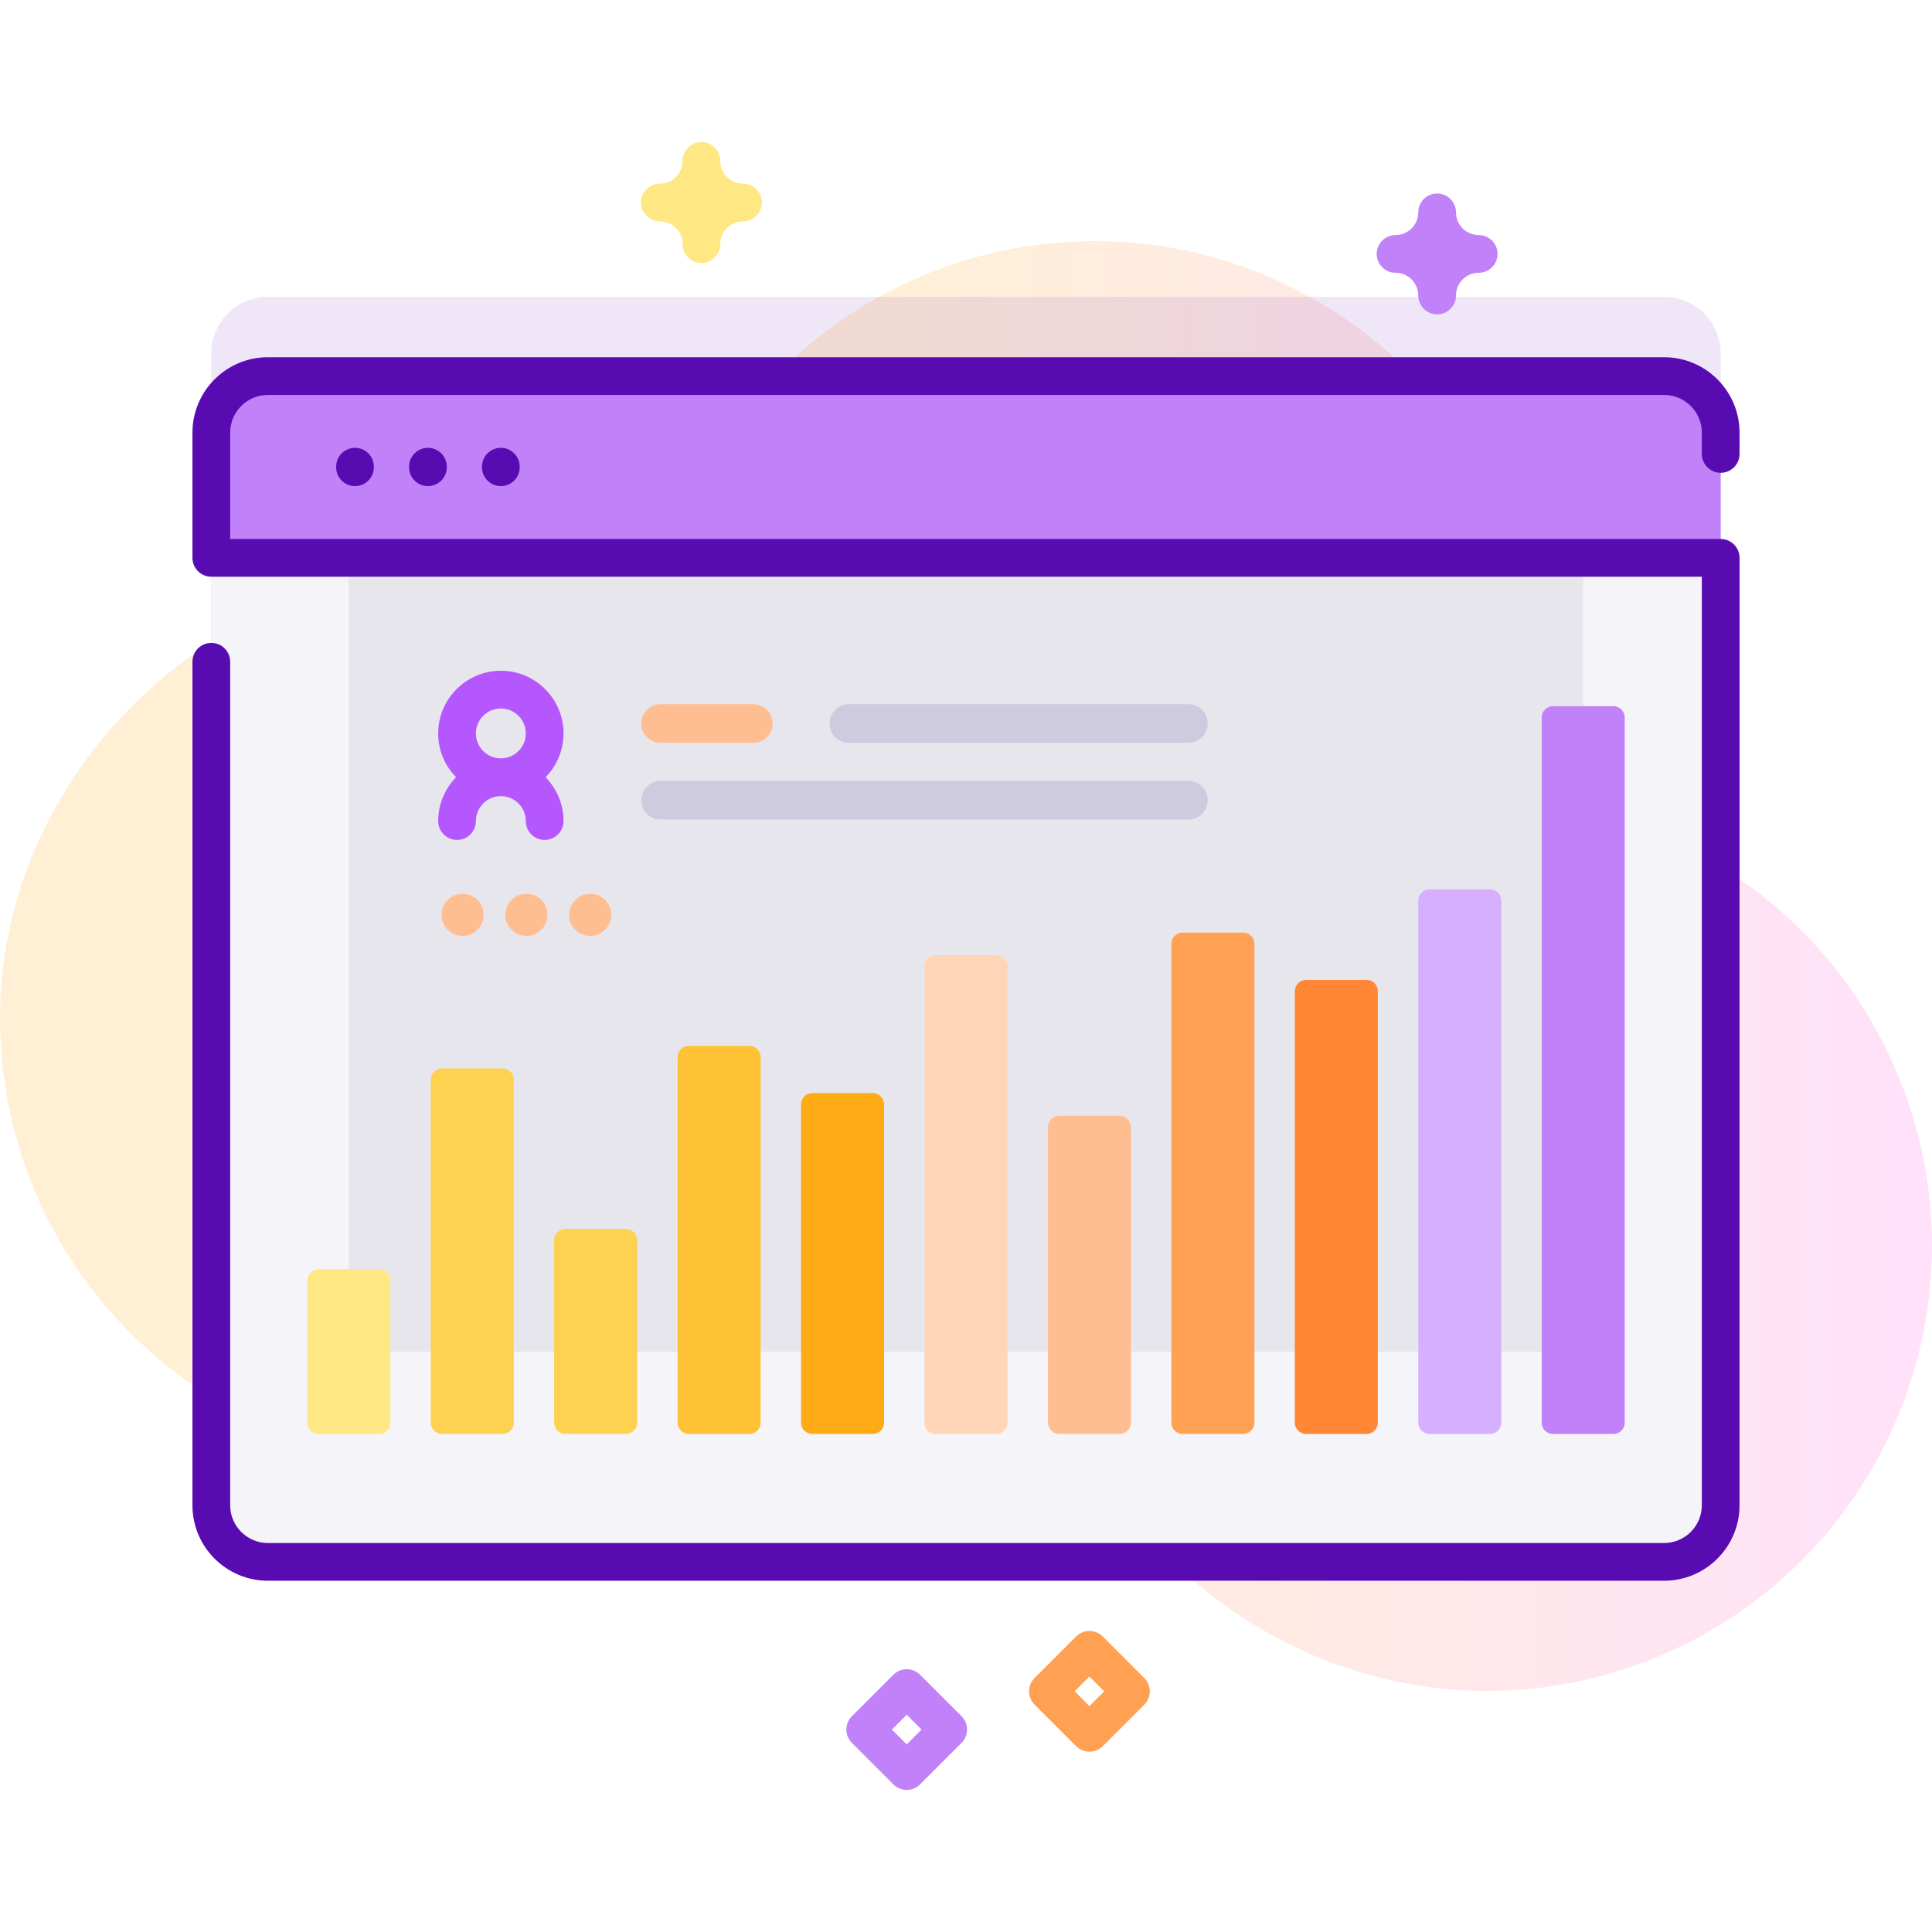
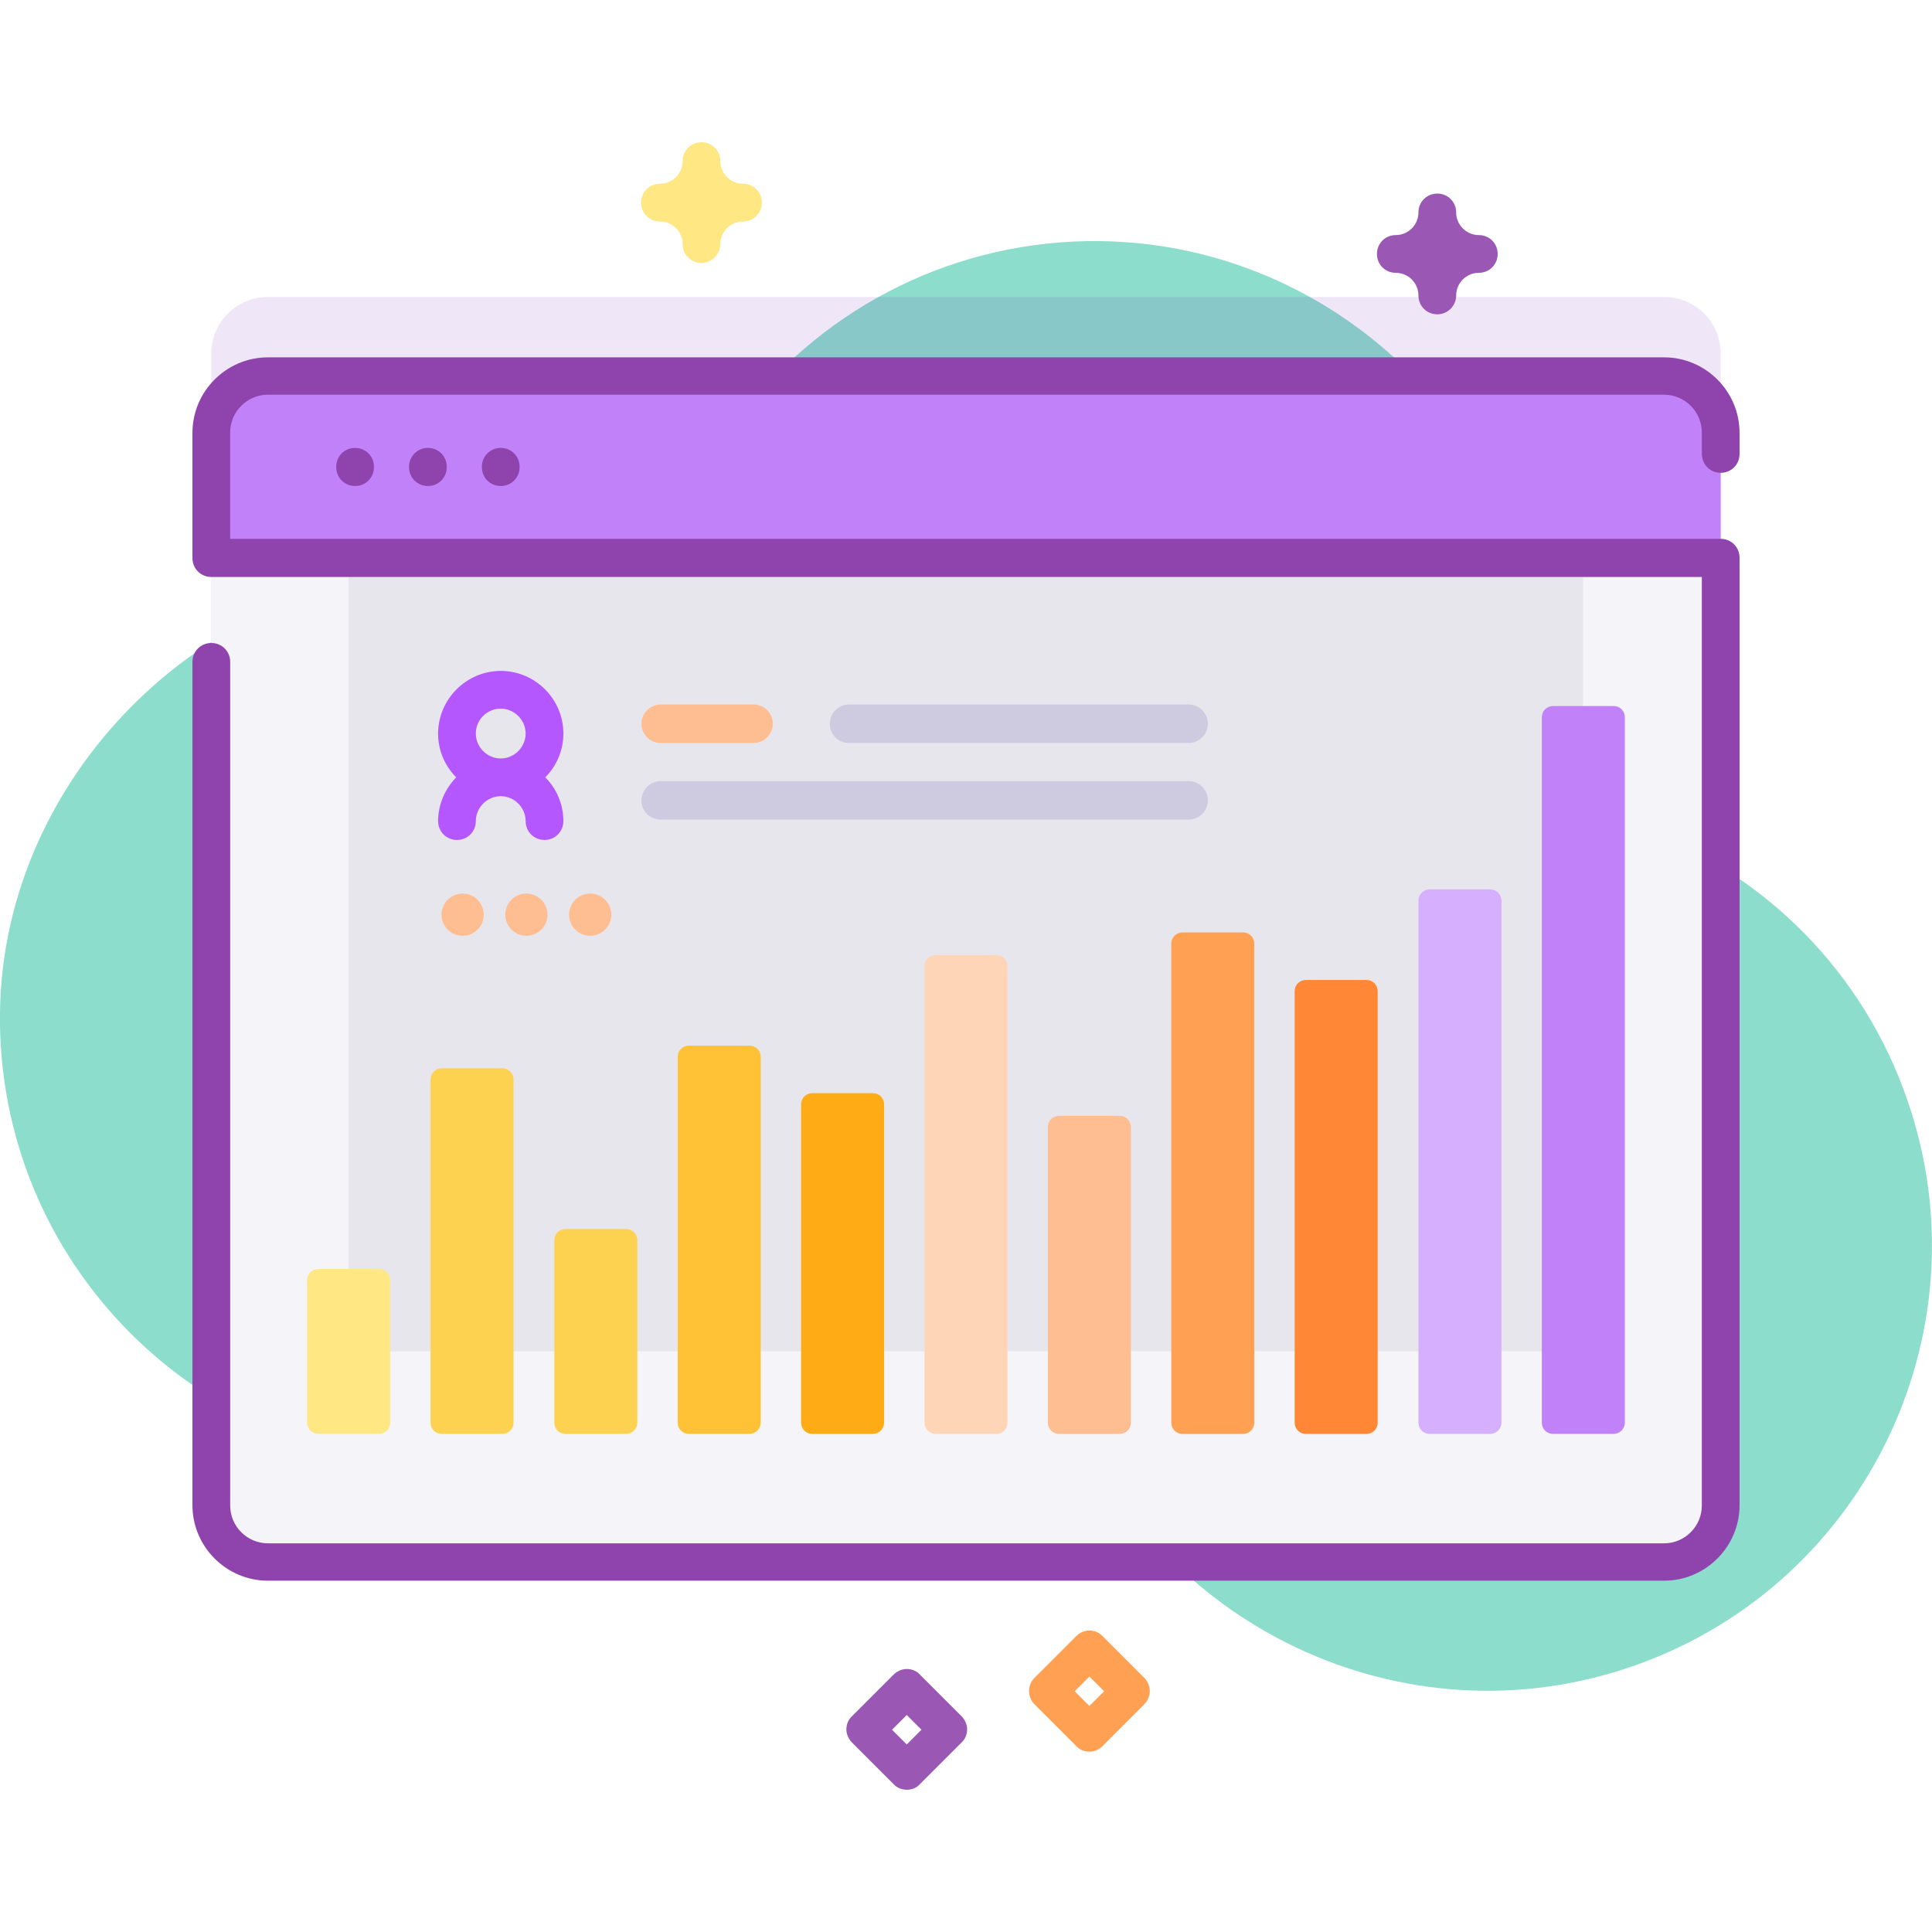
- <svg xmlns="http://www.w3.org/2000/svg" id="Capa_1" enable-background="new 0 0 512 512" height="512" viewBox="0 0 512 512" width="512">
-   <linearGradient id="SVGID_1_" gradientUnits="userSpaceOnUse" x1="225.816" x2="864.887" y1="256" y2="256">
-     <stop offset=".001" stop-color="#fff0d5" />
-     <stop offset=".511" stop-color="#ffdfff" />
-     <stop offset="1" stop-color="#d9ceff" />
-   </linearGradient>
-   <path d="m505.626 291.918c-11.826-34.61-38.138-60.16-69.852-72.202-16.43-6.239-27.346-21.856-27.587-39.429-.005-.384-.012-.769-.021-1.154-1.507-64.582-55.488-116.33-120.077-115.221-38.094.654-71.788 19.355-92.905 47.92-18.185 24.599-46.49 39.965-77.08 39.949-.898 0-1.797.009-2.7.029-61.917 1.354-114.567 54.478-115.393 116.403-.879 65.932 52.303 119.654 118.032 119.654 50.947 0 94.349-32.277 110.886-77.497 4.327-11.832 17.152-18.174 29.283-14.772.151.042.303.085.455.127 11.099 3.064 18.458 13.64 17.55 25.119-1.217 15.383.581 31.255 5.798 46.796 20.521 61.135 87.188 94.685 148.493 74.68 62.711-20.465 96.379-88.184 75.118-150.402z" fill="url(#SVGID_1_)" />
-   <path d="m456 93.666v284.25c0 8.28-6.72 15-15 15h-370c-8.28 0-15-6.72-15-15v-284.25c0-8.28 6.72-15 15-15h370c8.28 0 15 6.72 15 15z" fill="#590bb2" opacity=".1" />
-   <path d="m456 114.666v284.25c0 8.28-6.72 15-15 15h-370c-8.28 0-15-6.72-15-15v-284.25c0-8.28 6.72-15 15-15h370c8.28 0 15 6.72 15 15z" fill="#f5f4f9" />
-   <path d="m92.437 147.837h327.127v210.347h-327.127z" fill="#e8e6ed" />
-   <path d="m456 147.837v-33.171c0-8.284-6.716-15-15-15h-370c-8.284 0-15 6.716-15 15v33.171z" fill="#c182f9" />
-   <g fill="#590bb2">
-     <path d="m89.082 123.679v.146c0 2.762 2.239 5 5 5s5-2.238 5-5v-.146c0-2.762-2.239-5-5-5s-5 2.238-5 5z" />
-     <path d="m108.407 123.679v.146c0 2.762 2.239 5 5 5s5-2.238 5-5v-.146c0-2.762-2.239-5-5-5s-5 2.238-5 5z" />
-     <path d="m127.731 123.679v.146c0 2.762 2.239 5 5 5s5-2.238 5-5v-.146c0-2.762-2.239-5-5-5s-5 2.238-5 5z" />
-     <path d="m456 125.297c2.761 0 5-2.238 5-5v-5.631c0-11.028-8.972-20-20-20h-370c-11.028 0-20 8.972-20 20v33.171c0 2.762 2.239 5 5 5h395v246.076c0 5.514-4.486 10-10 10h-370c-5.514 0-10-4.486-10-10v-223.535c0-2.762-2.239-5-5-5s-5 2.238-5 5v223.535c0 11.028 8.972 20 20 20h370c11.028 0 20-8.972 20-20v-251.076c0-2.762-2.239-5-5-5h-395v-28.171c0-5.514 4.486-10 10-10h370c5.514 0 10 4.486 10 10v5.631c0 2.762 2.239 5 5 5z" />
+ <svg xmlns="http://www.w3.org/2000/svg" version="1.1" id="Capa_1" x="0px" y="0px" viewBox="0 0 512 512" style="enable-background:new 0 0 512 512;" xml:space="preserve">
+   <style type="text/css">
+ 	.st0{opacity:0.5;fill:#1BBB9A;}
+ 	.st1{opacity:0.1;fill:#590BB2;enable-background:new    ;}
+ 	.st2{fill:#F5F4F9;}
+ 	.st3{fill:#E8E6ED;}
+ 	.st4{fill:#C182F9;}
+ 	.st5{fill:#8E44AC;}
+ 	.st6{fill:#FDD250;}
+ 	.st7{fill:#FFE783;}
+ 	.st8{fill:#FFC136;}
+ 	.st9{fill:#FFAB15;}
+ 	.st10{fill:#FFD5B8;}
+ 	.st11{fill:#FFBE92;}
+ 	.st12{fill:#FFA052;}
+ 	.st13{fill:#FF8736;}
+ 	.st14{fill:#D6B0FF;}
+ 	.st15{fill:#B557FF;}
+ 	.st16{fill:#CECAE0;}
+ 	.st17{fill:#9A58B4;}
+ </style>
+   <path class="st0" d="M505.6,291.9c-11.8-34.6-38.1-60.2-69.9-72.2c-16.4-6.2-27.3-21.9-27.6-39.4c0-0.4,0-0.8,0-1.2  c-1.5-64.6-55.5-116.3-120.1-115.2c-38.1,0.7-71.8,19.4-92.9,47.9c-18.2,24.6-46.5,40-77.1,39.9c-0.9,0-1.8,0-2.7,0  C53.5,153.2,0.8,206.3,0,268.2c-0.9,65.9,52.3,119.7,118,119.7c50.9,0,94.3-32.3,110.9-77.5c4.3-11.8,17.2-18.2,29.3-14.8  c0.2,0,0.3,0.1,0.5,0.1c11.1,3.1,18.5,13.6,17.5,25.1c-1.2,15.4,0.6,31.3,5.8,46.8c20.5,61.1,87.2,94.7,148.5,74.7  C493.2,421.9,526.9,354.1,505.6,291.9L505.6,291.9z" />
+   <path class="st1" d="M456,93.7v284.2c0,8.3-6.7,15-15,15H71c-8.3,0-15-6.7-15-15V93.7c0-8.3,6.7-15,15-15h370  C449.3,78.7,456,85.4,456,93.7L456,93.7z" />
+   <path class="st2" d="M456,114.7v284.2c0,8.3-6.7,15-15,15H71c-8.3,0-15-6.7-15-15V114.7c0-8.3,6.7-15,15-15h370  C449.3,99.7,456,106.4,456,114.7L456,114.7z" />
+   <path class="st3" d="M92.4,147.8h327.1v210.3H92.4L92.4,147.8z" />
+   <path class="st4" d="M456,147.8v-33.2c0-8.3-6.7-15-15-15H71c-8.3,0-15,6.7-15,15v33.2H456z" />
+   <g>
+     <path class="st5" d="M89.1,123.7v0.1c0,2.8,2.2,5,5,5s5-2.2,5-5v-0.1c0-2.8-2.2-5-5-5S89.1,120.9,89.1,123.7z" />
+     <path class="st5" d="M108.4,123.7v0.1c0,2.8,2.2,5,5,5s5-2.2,5-5v-0.1c0-2.8-2.2-5-5-5S108.4,120.9,108.4,123.7z" />
+     <path class="st5" d="M127.7,123.7v0.1c0,2.8,2.2,5,5,5s5-2.2,5-5v-0.1c0-2.8-2.2-5-5-5S127.7,120.9,127.7,123.7z" />
+     <path class="st5" d="M456,125.3c2.8,0,5-2.2,5-5v-5.6c0-11-9-20-20-20H71c-11,0-20,9-20,20v33.2c0,2.8,2.2,5,5,5h395v246.1   c0,5.5-4.5,10-10,10H71c-5.5,0-10-4.5-10-10V175.4c0-2.8-2.2-5-5-5s-5,2.2-5,5v223.5c0,11,9,20,20,20h370c11,0,20-9,20-20V147.8   c0-2.8-2.2-5-5-5H61v-28.2c0-5.5,4.5-10,10-10h370c5.5,0,10,4.5,10,10v5.6C451,123.1,453.2,125.3,456,125.3L456,125.3z" />
  </g>
-   <path d="m133.149 380.013h-16c-1.657 0-3-1.343-3-3v-90.866c0-1.657 1.343-3 3-3h16c1.657 0 3 1.343 3 3v90.866c0 1.657-1.343 3-3 3z" fill="#fdd250" />
-   <path d="m100.437 380.013h-16c-1.657 0-3-1.343-3-3v-37.657c0-1.657 1.343-3 3-3h16c1.657 0 3 1.343 3 3v37.657c0 1.657-1.343 3-3 3z" fill="#ffe783" />
-   <path d="m165.862 380.013h-16c-1.657 0-3-1.343-3-3v-48.34c0-1.657 1.343-3 3-3h16c1.657 0 3 1.343 3 3v48.34c0 1.657-1.343 3-3 3z" fill="#fdd250" />
-   <path d="m198.575 380.013h-16c-1.657 0-3-1.343-3-3v-96.866c0-1.657 1.343-3 3-3h16c1.657 0 3 1.343 3 3v96.866c0 1.657-1.343 3-3 3z" fill="#ffc136" />
-   <path d="m231.287 380.013h-16c-1.657 0-3-1.343-3-3v-84.34c0-1.657 1.343-3 3-3h16c1.657 0 3 1.343 3 3v84.34c0 1.657-1.343 3-3 3z" fill="#ffab15" />
-   <path d="m264 380.013h-16c-1.657 0-3-1.343-3-3v-120.866c0-1.657 1.343-3 3-3h16c1.657 0 3 1.343 3 3v120.866c0 1.657-1.343 3-3 3z" fill="#ffd5b8" />
-   <path d="m296.713 380.013h-16c-1.657 0-3-1.343-3-3v-78.34c0-1.657 1.343-3 3-3h16c1.657 0 3 1.343 3 3v78.34c0 1.657-1.343 3-3 3z" fill="#ffbe92" />
-   <path d="m329.425 380.013h-16c-1.657 0-3-1.343-3-3v-126.866c0-1.657 1.343-3 3-3h16c1.657 0 3 1.343 3 3v126.866c0 1.657-1.343 3-3 3z" fill="#ffa052" />
-   <path d="m362.138 380.013h-16c-1.657 0-3-1.343-3-3v-114.34c0-1.657 1.343-3 3-3h16c1.657 0 3 1.343 3 3v114.34c0 1.657-1.343 3-3 3z" fill="#ff8736" />
-   <path d="m394.851 380.013h-16c-1.657 0-3-1.343-3-3v-138.34c0-1.657 1.343-3 3-3h16c1.657 0 3 1.343 3 3v138.34c0 1.657-1.343 3-3 3z" fill="#d6b0ff" />
-   <path d="m427.563 380.013h-16c-1.657 0-3-1.343-3-3v-186.866c0-1.657 1.343-3 3-3h16c1.657 0 3 1.343 3 3v186.866c0 1.657-1.343 3-3 3z" fill="#c182f9" />
-   <path d="m149.342 194.367c0-9.159-7.452-16.611-16.611-16.611s-16.611 7.452-16.611 16.611c0 4.517 1.818 8.613 4.753 11.611-2.936 2.998-4.753 7.094-4.753 11.611 0 2.762 2.239 5 5 5s5-2.238 5-5c0-3.646 2.966-6.611 6.611-6.611s6.611 2.966 6.611 6.611c0 2.762 2.239 5 5 5s5-2.238 5-5c0-4.517-1.818-8.614-4.753-11.611 2.936-2.998 4.753-7.094 4.753-11.611zm-16.611-6.611c3.645 0 6.611 2.966 6.611 6.611s-2.966 6.61-6.611 6.61-6.611-2.966-6.611-6.61c.001-3.645 2.966-6.611 6.611-6.611z" fill="#b557ff" />
-   <path d="m224.953 196.866h89.981c2.829 0 5.123-2.294 5.123-5.123s-2.293-5.123-5.123-5.123h-89.981c-2.829 0-5.123 2.294-5.123 5.123s2.293 5.123 5.123 5.123z" fill="#cecae0" />
-   <path d="m175.067 196.866h24.577c2.829 0 5.123-2.294 5.123-5.123s-2.293-5.123-5.123-5.123h-24.577c-2.829 0-5.123 2.294-5.123 5.123s2.293 5.123 5.123 5.123z" fill="#ffbe92" />
-   <path d="m175.067 217.185h139.866c2.829 0 5.123-2.294 5.123-5.123s-2.293-5.123-5.123-5.123h-139.866c-2.829 0-5.123 2.294-5.123 5.123 0 2.83 2.293 5.123 5.123 5.123z" fill="#cecae0" />
-   <circle cx="122.589" cy="242.447" fill="#ffbe92" r="5.59" />
-   <circle cx="139.5" cy="242.447" fill="#ffbe92" r="5.59" />
-   <circle cx="156.411" cy="242.447" fill="#ffbe92" r="5.59" />
-   <path d="m380.851 83.309c-2.761 0-5-2.238-5-5 0-3.317-2.699-6.016-6.016-6.016-2.761 0-5-2.238-5-5s2.239-5 5-5c3.317 0 6.016-2.698 6.016-6.016 0-2.762 2.239-5 5-5s5 2.238 5 5c0 3.317 2.699 6.016 6.016 6.016 2.761 0 5 2.238 5 5s-2.239 5-5 5c-3.317 0-6.016 2.698-6.016 6.016 0 2.761-2.239 5-5 5z" fill="#c182f9" />
-   <path d="m185.882 69.686c-2.761 0-5-2.238-5-5 0-3.317-2.699-6.016-6.016-6.016-2.761 0-5-2.238-5-5s2.239-5 5-5c3.317 0 6.016-2.698 6.016-6.016 0-2.762 2.239-5 5-5s5 2.238 5 5c0 3.317 2.699 6.016 6.016 6.016 2.761 0 5 2.238 5 5s-2.239 5-5 5c-3.317 0-6.016 2.698-6.016 6.016 0 2.761-2.238 5-5 5z" fill="#ffe783" />
-   <path d="m288.713 464.213c-1.326 0-2.598-.526-3.536-1.465l-10.995-10.995c-1.953-1.952-1.953-5.118 0-7.07l10.995-10.995c.938-.938 2.209-1.465 3.536-1.465 1.326 0 2.598.526 3.536 1.465l10.995 10.995c1.953 1.952 1.953 5.118 0 7.07l-10.995 10.995c-.938.939-2.21 1.465-3.536 1.465zm-3.924-15.995 3.924 3.924 3.924-3.924-3.924-3.924z" fill="#ffa052" />
-   <path d="m240.287 474.346c-1.28 0-2.559-.488-3.536-1.465l-10.995-10.994c-.938-.938-1.464-2.209-1.464-3.535s.527-2.598 1.464-3.535l10.995-10.995c.938-.938 2.209-1.465 3.536-1.465s2.598.526 3.536 1.465l10.995 10.995c.938.938 1.464 2.209 1.464 3.535s-.527 2.598-1.465 3.536l-10.995 10.994c-.976.975-2.256 1.464-3.535 1.464zm-3.923-15.994 3.923 3.923 3.924-3.923-3.924-3.924z" fill="#c182f9" />
+   <path class="st6" d="M133.1,380h-16c-1.7,0-3-1.3-3-3v-90.9c0-1.7,1.3-3,3-3h16c1.7,0,3,1.3,3,3V377  C136.1,378.7,134.8,380,133.1,380z" />
+   <path class="st7" d="M100.4,380h-16c-1.7,0-3-1.3-3-3v-37.7c0-1.7,1.3-3,3-3h16c1.7,0,3,1.3,3,3V377  C103.4,378.7,102.1,380,100.4,380z" />
+   <path class="st6" d="M165.9,380h-16c-1.7,0-3-1.3-3-3v-48.3c0-1.7,1.3-3,3-3h16c1.7,0,3,1.3,3,3V377  C168.9,378.7,167.5,380,165.9,380z" />
+   <path class="st8" d="M198.6,380h-16c-1.7,0-3-1.3-3-3v-96.9c0-1.7,1.3-3,3-3h16c1.7,0,3,1.3,3,3V377  C201.6,378.7,200.2,380,198.6,380z" />
+   <path class="st9" d="M231.3,380h-16c-1.7,0-3-1.3-3-3v-84.3c0-1.7,1.3-3,3-3h16c1.7,0,3,1.3,3,3V377  C234.3,378.7,232.9,380,231.3,380z" />
+   <path class="st10" d="M264,380h-16c-1.7,0-3-1.3-3-3V256.1c0-1.7,1.3-3,3-3h16c1.7,0,3,1.3,3,3V377C267,378.7,265.7,380,264,380z" />
+   <path class="st11" d="M296.7,380h-16c-1.7,0-3-1.3-3-3v-78.3c0-1.7,1.3-3,3-3h16c1.7,0,3,1.3,3,3V377  C299.7,378.7,298.4,380,296.7,380z" />
+   <path class="st12" d="M329.4,380h-16c-1.7,0-3-1.3-3-3V250.1c0-1.7,1.3-3,3-3h16c1.7,0,3,1.3,3,3V377  C332.4,378.7,331.1,380,329.4,380z" />
+   <path class="st13" d="M362.1,380h-16c-1.7,0-3-1.3-3-3V262.7c0-1.7,1.3-3,3-3h16c1.7,0,3,1.3,3,3V377  C365.1,378.7,363.8,380,362.1,380z" />
+   <path class="st14" d="M394.9,380h-16c-1.7,0-3-1.3-3-3V238.7c0-1.7,1.3-3,3-3h16c1.7,0,3,1.3,3,3V377  C397.9,378.7,396.5,380,394.9,380z" />
+   <path class="st4" d="M427.6,380h-16c-1.7,0-3-1.3-3-3V190.1c0-1.7,1.3-3,3-3h16c1.7,0,3,1.3,3,3V377  C430.6,378.7,429.2,380,427.6,380z" />
+   <path class="st15" d="M149.3,194.4c0-9.2-7.5-16.6-16.6-16.6s-16.6,7.5-16.6,16.6c0,4.5,1.8,8.6,4.8,11.6c-2.9,3-4.8,7.1-4.8,11.6  c0,2.8,2.2,5,5,5s5-2.2,5-5c0-3.6,3-6.6,6.6-6.6s6.6,3,6.6,6.6c0,2.8,2.2,5,5,5s5-2.2,5-5c0-4.5-1.8-8.6-4.8-11.6  C147.5,203,149.3,198.9,149.3,194.4L149.3,194.4z M132.7,187.8c3.6,0,6.6,3,6.6,6.6s-3,6.6-6.6,6.6s-6.6-3-6.6-6.6  C126.1,190.7,129.1,187.8,132.7,187.8z" />
+   <path class="st16" d="M225,196.9h90c2.8,0,5.1-2.3,5.1-5.1s-2.3-5.1-5.1-5.1h-90c-2.8,0-5.1,2.3-5.1,5.1S222.1,196.9,225,196.9  L225,196.9z" />
+   <path class="st11" d="M175.1,196.9h24.6c2.8,0,5.1-2.3,5.1-5.1s-2.3-5.1-5.1-5.1h-24.6c-2.8,0-5.1,2.3-5.1,5.1  S172.2,196.9,175.1,196.9z" />
+   <path class="st16" d="M175.1,217.2h139.9c2.8,0,5.1-2.3,5.1-5.1s-2.3-5.1-5.1-5.1H175.1c-2.8,0-5.1,2.3-5.1,5.1  C169.9,214.9,172.2,217.2,175.1,217.2L175.1,217.2z" />
+   <circle class="st11" cx="122.6" cy="242.4" r="5.6" />
+   <circle class="st11" cx="139.5" cy="242.4" r="5.6" />
+   <circle class="st11" cx="156.4" cy="242.4" r="5.6" />
+   <path class="st17" d="M380.9,83.3c-2.8,0-5-2.2-5-5c0-3.3-2.7-6-6-6c-2.8,0-5-2.2-5-5s2.2-5,5-5c3.3,0,6-2.7,6-6c0-2.8,2.2-5,5-5  s5,2.2,5,5c0,3.3,2.7,6,6,6c2.8,0,5,2.2,5,5s-2.2,5-5,5c-3.3,0-6,2.7-6,6C385.9,81.1,383.6,83.3,380.9,83.3z" />
+   <path class="st7" d="M185.9,69.7c-2.8,0-5-2.2-5-5c0-3.3-2.7-6-6-6c-2.8,0-5-2.2-5-5s2.2-5,5-5c3.3,0,6-2.7,6-6c0-2.8,2.2-5,5-5  s5,2.2,5,5c0,3.3,2.7,6,6,6c2.8,0,5,2.2,5,5s-2.2,5-5,5c-3.3,0-6,2.7-6,6C190.9,67.4,188.6,69.7,185.9,69.7z" />
+   <path class="st12" d="M288.7,464.2c-1.3,0-2.6-0.5-3.5-1.5l-11-11c-2-2-2-5.1,0-7.1l11-11c0.9-0.9,2.2-1.5,3.5-1.5  c1.3,0,2.6,0.5,3.5,1.5l11,11c2,2,2,5.1,0,7.1l-11,11C291.3,463.7,290,464.2,288.7,464.2z M284.8,448.2l3.9,3.9l3.9-3.9l-3.9-3.9  L284.8,448.2z" />
+   <path class="st17" d="M240.3,474.3c-1.3,0-2.6-0.5-3.5-1.5l-11-11c-0.9-0.9-1.5-2.2-1.5-3.5s0.5-2.6,1.5-3.5l11-11  c0.9-0.9,2.2-1.5,3.5-1.5s2.6,0.5,3.5,1.5l11,11c0.9,0.9,1.5,2.2,1.5,3.5s-0.5,2.6-1.5,3.5l-11,11  C242.8,473.9,241.6,474.3,240.3,474.3L240.3,474.3z M236.4,458.4l3.9,3.9l3.9-3.9l-3.9-3.9L236.4,458.4z" />
</svg>
